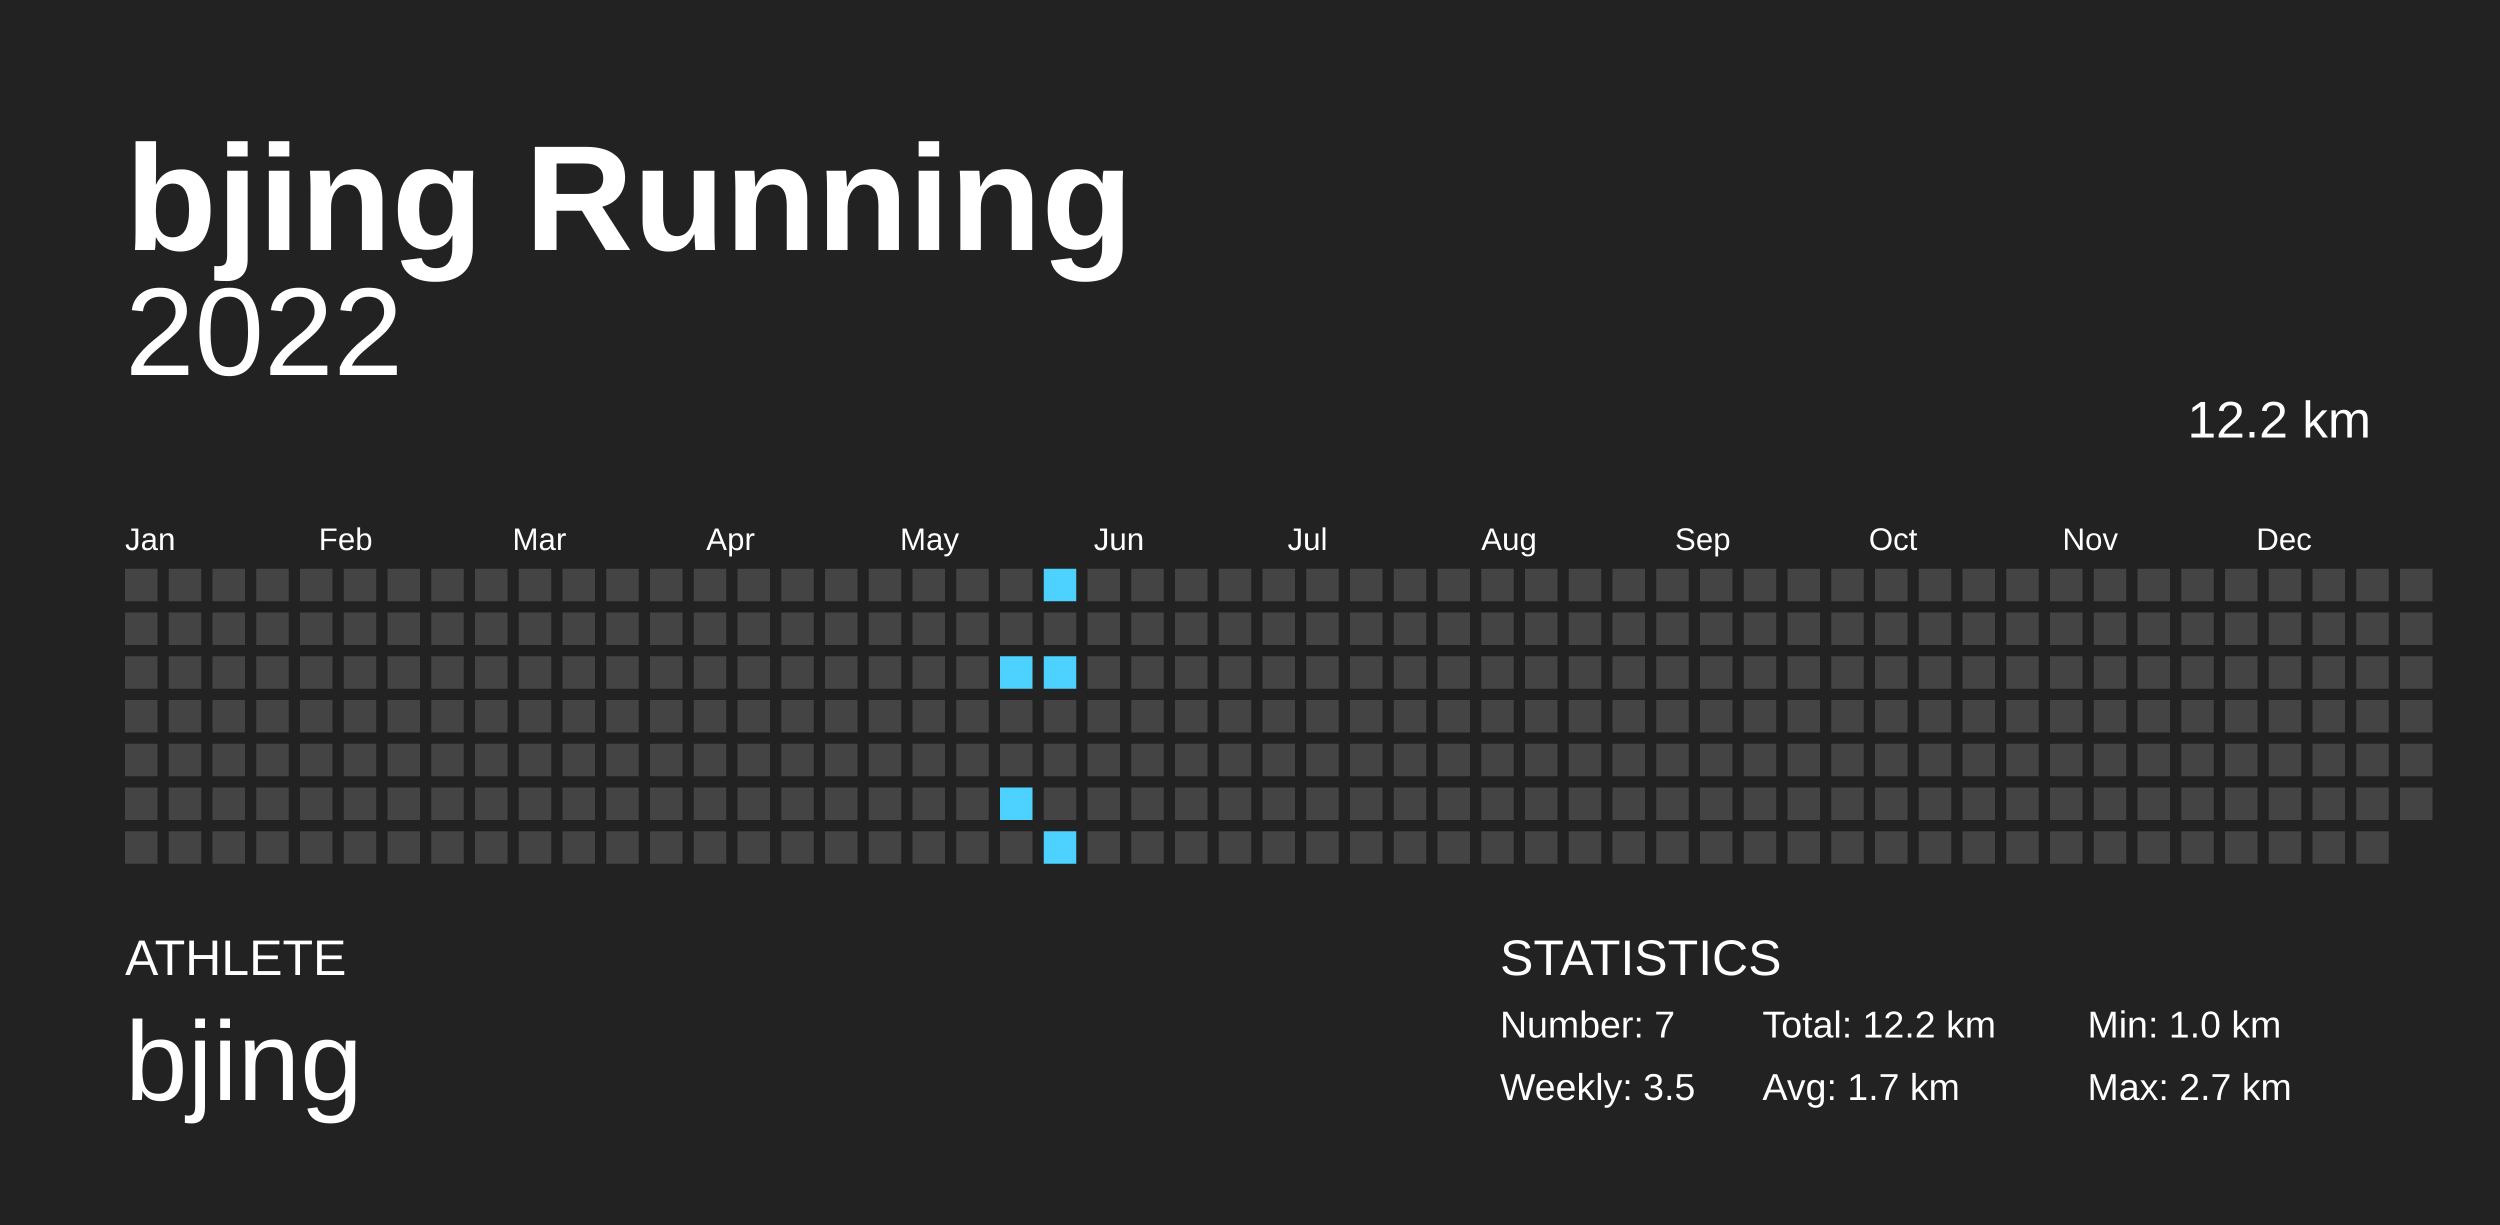
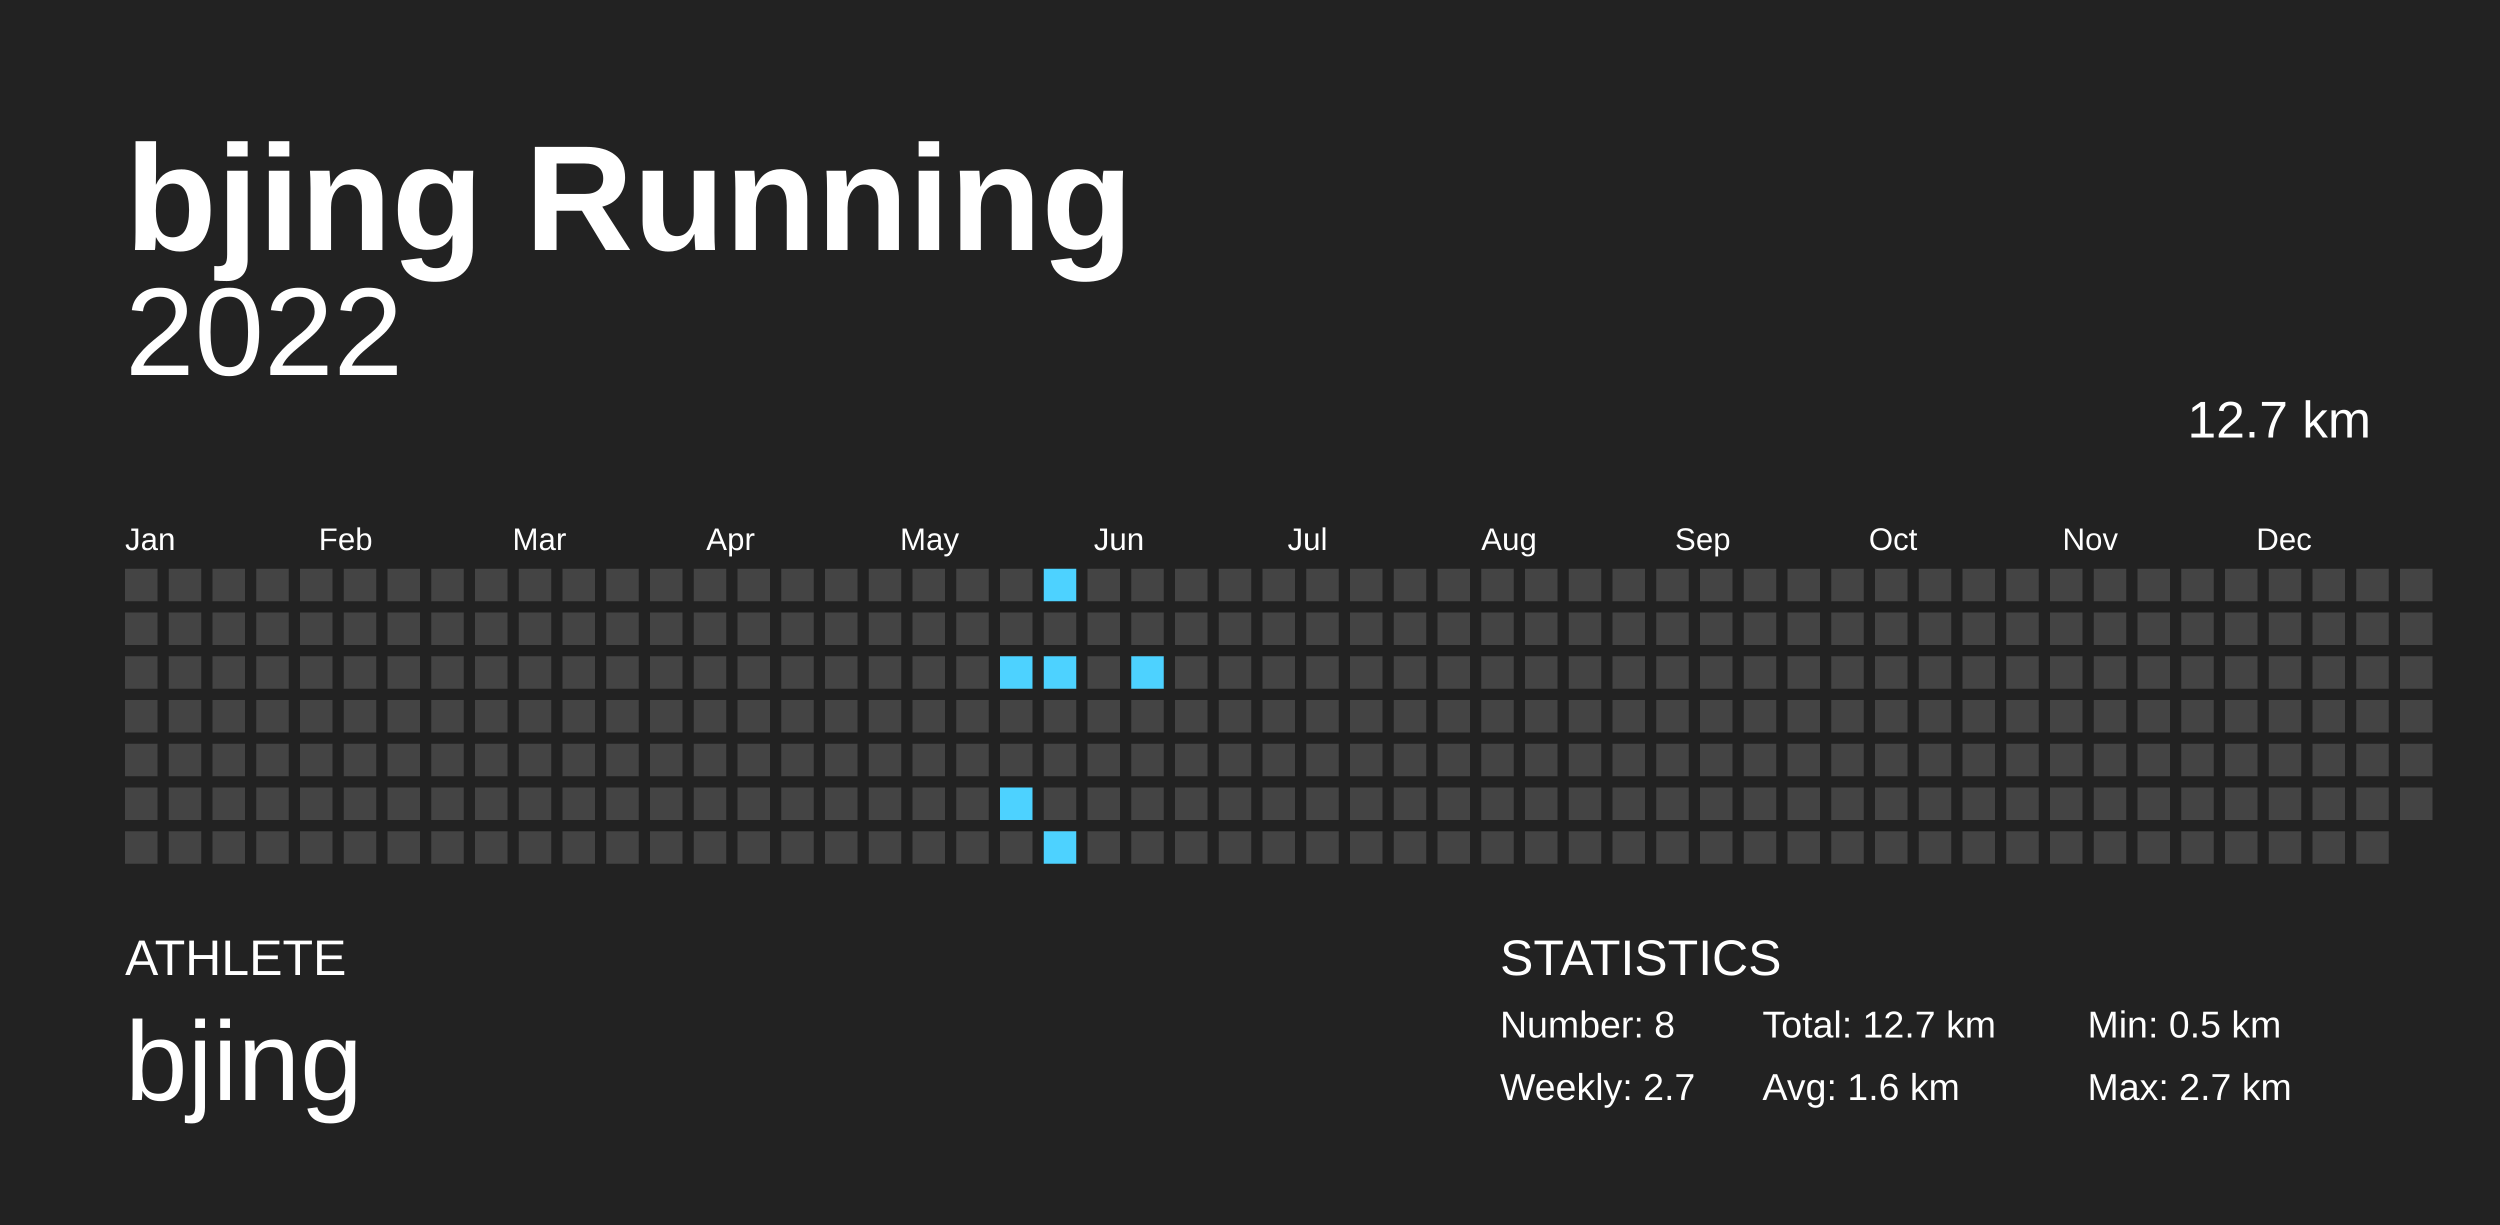
<svg xmlns="http://www.w3.org/2000/svg" baseProfile="full" height="98mm" version="1.1" viewBox="0,0,200,98" width="200mm">
  <defs />
  <rect fill="#222222" height="98" width="200" x="0" y="0" />
  <text fill="#FFFFFF" style="font-size:12px; font-family:Arial; font-weight:bold;" x="10" y="20">bjing Running</text>
  <text fill="#FFFFFF" style="font-size:4px; font-family:Arial" x="10" y="78">ATHLETE</text>
  <text fill="#FFFFFF" style="font-size:9px; font-family:Arial" x="10" y="88">bjing</text>
  <text fill="#FFFFFF" style="font-size:4px; font-family:Arial" x="120" y="78">STATISTICS</text>
-   <text fill="#FFFFFF" style="font-size:3px; font-family:Arial" x="120" y="83">Number: 7</text>
-   <text fill="#FFFFFF" style="font-size:3px; font-family:Arial" x="120" y="88">Weekly: 3.5</text>
-   <text fill="#FFFFFF" style="font-size:3px; font-family:Arial" x="141" y="83">Total: 12.2 km</text>
-   <text fill="#FFFFFF" style="font-size:3px; font-family:Arial" x="141" y="88">Avg: 1.7 km</text>
-   <text fill="#FFFFFF" style="font-size:3px; font-family:Arial" x="167" y="83">Min: 1.0 km</text>
+   <text fill="#FFFFFF" style="font-size:3px; font-family:Arial" x="120" y="83">Number: 8</text>
+   <text fill="#FFFFFF" style="font-size:3px; font-family:Arial" x="120" y="88">Weekly: 2.7</text>
+   <text fill="#FFFFFF" style="font-size:3px; font-family:Arial" x="141" y="83">Total: 12.7 km</text>
+   <text fill="#FFFFFF" style="font-size:3px; font-family:Arial" x="141" y="88">Avg: 1.6 km</text>
+   <text fill="#FFFFFF" style="font-size:3px; font-family:Arial" x="167" y="83">Min: 0.5 km</text>
  <text fill="#FFFFFF" style="font-size:3px; font-family:Arial" x="167" y="88">Max: 2.7 km</text>
  <text alignment-baseline="hanging" fill="#FFFFFF" style="font-size:10.0px; font-family:Arial;" x="10" y="30">2022</text>
-   <text alignment-baseline="hanging" fill="#FFFFFF" style="font-size:4.125px; font-family:Arial;" x="175" y="35">12.2 km</text>
+   <text alignment-baseline="hanging" fill="#FFFFFF" style="font-size:4.125px; font-family:Arial;" x="175" y="35">12.7 km</text>
  <text fill="#FFFFFF" style="font-size:2.5px; font-family:Arial" x="10.0" y="44">Jan</text>
  <text fill="#FFFFFF" style="font-size:2.5px; font-family:Arial" x="25.5" y="44">Feb</text>
  <text fill="#FFFFFF" style="font-size:2.5px; font-family:Arial" x="41.0" y="44">Mar</text>
  <text fill="#FFFFFF" style="font-size:2.5px; font-family:Arial" x="56.5" y="44">Apr</text>
  <text fill="#FFFFFF" style="font-size:2.5px; font-family:Arial" x="72.0" y="44">May</text>
  <text fill="#FFFFFF" style="font-size:2.5px; font-family:Arial" x="87.5" y="44">Jun</text>
  <text fill="#FFFFFF" style="font-size:2.5px; font-family:Arial" x="103.0" y="44">Jul</text>
  <text fill="#FFFFFF" style="font-size:2.5px; font-family:Arial" x="118.5" y="44">Aug</text>
  <text fill="#FFFFFF" style="font-size:2.5px; font-family:Arial" x="134.0" y="44">Sep</text>
  <text fill="#FFFFFF" style="font-size:2.5px; font-family:Arial" x="149.5" y="44">Oct</text>
  <text fill="#FFFFFF" style="font-size:2.5px; font-family:Arial" x="165.0" y="44">Nov</text>
  <text fill="#FFFFFF" style="font-size:2.5px; font-family:Arial" x="180.5" y="44">Dec</text>
  <rect fill="#444444" height="2.6" width="2.6" x="10.0" y="45.5" />
  <rect fill="#444444" height="2.6" width="2.6" x="10.0" y="49.0" />
  <rect fill="#444444" height="2.6" width="2.6" x="10.0" y="52.5" />
  <rect fill="#444444" height="2.6" width="2.6" x="10.0" y="56.0" />
  <rect fill="#444444" height="2.6" width="2.6" x="10.0" y="59.5" />
  <rect fill="#444444" height="2.6" width="2.6" x="10.0" y="63.0" />
  <rect fill="#444444" height="2.6" width="2.6" x="10.0" y="66.5" />
  <rect fill="#444444" height="2.6" width="2.6" x="13.5" y="45.5" />
  <rect fill="#444444" height="2.6" width="2.6" x="13.5" y="49.0" />
  <rect fill="#444444" height="2.6" width="2.6" x="13.5" y="52.5" />
  <rect fill="#444444" height="2.6" width="2.6" x="13.5" y="56.0" />
  <rect fill="#444444" height="2.6" width="2.6" x="13.5" y="59.5" />
  <rect fill="#444444" height="2.6" width="2.6" x="13.5" y="63.0" />
  <rect fill="#444444" height="2.6" width="2.6" x="13.5" y="66.5" />
  <rect fill="#444444" height="2.6" width="2.6" x="17.0" y="45.5" />
  <rect fill="#444444" height="2.6" width="2.6" x="17.0" y="49.0" />
  <rect fill="#444444" height="2.6" width="2.6" x="17.0" y="52.5" />
  <rect fill="#444444" height="2.6" width="2.6" x="17.0" y="56.0" />
  <rect fill="#444444" height="2.6" width="2.6" x="17.0" y="59.5" />
  <rect fill="#444444" height="2.6" width="2.6" x="17.0" y="63.0" />
  <rect fill="#444444" height="2.6" width="2.6" x="17.0" y="66.5" />
  <rect fill="#444444" height="2.6" width="2.6" x="20.5" y="45.5" />
  <rect fill="#444444" height="2.6" width="2.6" x="20.5" y="49.0" />
  <rect fill="#444444" height="2.6" width="2.6" x="20.5" y="52.5" />
  <rect fill="#444444" height="2.6" width="2.6" x="20.5" y="56.0" />
  <rect fill="#444444" height="2.6" width="2.6" x="20.5" y="59.5" />
  <rect fill="#444444" height="2.6" width="2.6" x="20.5" y="63.0" />
  <rect fill="#444444" height="2.6" width="2.6" x="20.5" y="66.5" />
  <rect fill="#444444" height="2.6" width="2.6" x="24.0" y="45.5" />
  <rect fill="#444444" height="2.6" width="2.6" x="24.0" y="49.0" />
  <rect fill="#444444" height="2.6" width="2.6" x="24.0" y="52.5" />
  <rect fill="#444444" height="2.6" width="2.6" x="24.0" y="56.0" />
  <rect fill="#444444" height="2.6" width="2.6" x="24.0" y="59.5" />
  <rect fill="#444444" height="2.6" width="2.6" x="24.0" y="63.0" />
  <rect fill="#444444" height="2.6" width="2.6" x="24.0" y="66.5" />
  <rect fill="#444444" height="2.6" width="2.6" x="27.5" y="45.5" />
  <rect fill="#444444" height="2.6" width="2.6" x="27.5" y="49.0" />
  <rect fill="#444444" height="2.6" width="2.6" x="27.5" y="52.5" />
  <rect fill="#444444" height="2.6" width="2.6" x="27.5" y="56.0" />
  <rect fill="#444444" height="2.6" width="2.6" x="27.5" y="59.5" />
  <rect fill="#444444" height="2.6" width="2.6" x="27.5" y="63.0" />
  <rect fill="#444444" height="2.6" width="2.6" x="27.5" y="66.5" />
  <rect fill="#444444" height="2.6" width="2.6" x="31.0" y="45.5" />
  <rect fill="#444444" height="2.6" width="2.6" x="31.0" y="49.0" />
  <rect fill="#444444" height="2.6" width="2.6" x="31.0" y="52.5" />
  <rect fill="#444444" height="2.6" width="2.6" x="31.0" y="56.0" />
  <rect fill="#444444" height="2.6" width="2.6" x="31.0" y="59.5" />
  <rect fill="#444444" height="2.6" width="2.6" x="31.0" y="63.0" />
  <rect fill="#444444" height="2.6" width="2.6" x="31.0" y="66.5" />
  <rect fill="#444444" height="2.6" width="2.6" x="34.5" y="45.5" />
  <rect fill="#444444" height="2.6" width="2.6" x="34.5" y="49.0" />
  <rect fill="#444444" height="2.6" width="2.6" x="34.5" y="52.5" />
  <rect fill="#444444" height="2.6" width="2.6" x="34.5" y="56.0" />
  <rect fill="#444444" height="2.6" width="2.6" x="34.5" y="59.5" />
  <rect fill="#444444" height="2.6" width="2.6" x="34.5" y="63.0" />
  <rect fill="#444444" height="2.6" width="2.6" x="34.5" y="66.5" />
  <rect fill="#444444" height="2.6" width="2.6" x="38.0" y="45.5" />
  <rect fill="#444444" height="2.6" width="2.6" x="38.0" y="49.0" />
  <rect fill="#444444" height="2.6" width="2.6" x="38.0" y="52.5" />
  <rect fill="#444444" height="2.6" width="2.6" x="38.0" y="56.0" />
  <rect fill="#444444" height="2.6" width="2.6" x="38.0" y="59.5" />
  <rect fill="#444444" height="2.6" width="2.6" x="38.0" y="63.0" />
  <rect fill="#444444" height="2.6" width="2.6" x="38.0" y="66.5" />
  <rect fill="#444444" height="2.6" width="2.6" x="41.5" y="45.5" />
  <rect fill="#444444" height="2.6" width="2.6" x="41.5" y="49.0" />
  <rect fill="#444444" height="2.6" width="2.6" x="41.5" y="52.5" />
  <rect fill="#444444" height="2.6" width="2.6" x="41.5" y="56.0" />
  <rect fill="#444444" height="2.6" width="2.6" x="41.5" y="59.5" />
  <rect fill="#444444" height="2.6" width="2.6" x="41.5" y="63.0" />
  <rect fill="#444444" height="2.6" width="2.6" x="41.5" y="66.5" />
  <rect fill="#444444" height="2.6" width="2.6" x="45.0" y="45.5" />
  <rect fill="#444444" height="2.6" width="2.6" x="45.0" y="49.0" />
  <rect fill="#444444" height="2.6" width="2.6" x="45.0" y="52.5" />
  <rect fill="#444444" height="2.6" width="2.6" x="45.0" y="56.0" />
  <rect fill="#444444" height="2.6" width="2.6" x="45.0" y="59.5" />
  <rect fill="#444444" height="2.6" width="2.6" x="45.0" y="63.0" />
  <rect fill="#444444" height="2.6" width="2.6" x="45.0" y="66.5" />
  <rect fill="#444444" height="2.6" width="2.6" x="48.5" y="45.5" />
  <rect fill="#444444" height="2.6" width="2.6" x="48.5" y="49.0" />
  <rect fill="#444444" height="2.6" width="2.6" x="48.5" y="52.5" />
  <rect fill="#444444" height="2.6" width="2.6" x="48.5" y="56.0" />
  <rect fill="#444444" height="2.6" width="2.6" x="48.5" y="59.5" />
  <rect fill="#444444" height="2.6" width="2.6" x="48.5" y="63.0" />
  <rect fill="#444444" height="2.6" width="2.6" x="48.5" y="66.5" />
  <rect fill="#444444" height="2.6" width="2.6" x="52.0" y="45.5" />
  <rect fill="#444444" height="2.6" width="2.6" x="52.0" y="49.0" />
  <rect fill="#444444" height="2.6" width="2.6" x="52.0" y="52.5" />
  <rect fill="#444444" height="2.6" width="2.6" x="52.0" y="56.0" />
  <rect fill="#444444" height="2.6" width="2.6" x="52.0" y="59.5" />
  <rect fill="#444444" height="2.6" width="2.6" x="52.0" y="63.0" />
  <rect fill="#444444" height="2.6" width="2.6" x="52.0" y="66.5" />
  <rect fill="#444444" height="2.6" width="2.6" x="55.5" y="45.5" />
  <rect fill="#444444" height="2.6" width="2.6" x="55.5" y="49.0" />
  <rect fill="#444444" height="2.6" width="2.6" x="55.5" y="52.5" />
  <rect fill="#444444" height="2.6" width="2.6" x="55.5" y="56.0" />
  <rect fill="#444444" height="2.6" width="2.6" x="55.5" y="59.5" />
  <rect fill="#444444" height="2.6" width="2.6" x="55.5" y="63.0" />
  <rect fill="#444444" height="2.6" width="2.6" x="55.5" y="66.5" />
  <rect fill="#444444" height="2.6" width="2.6" x="59.0" y="45.5" />
  <rect fill="#444444" height="2.6" width="2.6" x="59.0" y="49.0" />
  <rect fill="#444444" height="2.6" width="2.6" x="59.0" y="52.5" />
  <rect fill="#444444" height="2.6" width="2.6" x="59.0" y="56.0" />
  <rect fill="#444444" height="2.6" width="2.6" x="59.0" y="59.5" />
  <rect fill="#444444" height="2.6" width="2.6" x="59.0" y="63.0" />
  <rect fill="#444444" height="2.6" width="2.6" x="59.0" y="66.5" />
  <rect fill="#444444" height="2.6" width="2.6" x="62.5" y="45.5" />
  <rect fill="#444444" height="2.6" width="2.6" x="62.5" y="49.0" />
  <rect fill="#444444" height="2.6" width="2.6" x="62.5" y="52.5" />
  <rect fill="#444444" height="2.6" width="2.6" x="62.5" y="56.0" />
  <rect fill="#444444" height="2.6" width="2.6" x="62.5" y="59.5" />
  <rect fill="#444444" height="2.6" width="2.6" x="62.5" y="63.0" />
  <rect fill="#444444" height="2.6" width="2.6" x="62.5" y="66.5" />
  <rect fill="#444444" height="2.6" width="2.6" x="66.0" y="45.5" />
  <rect fill="#444444" height="2.6" width="2.6" x="66.0" y="49.0" />
  <rect fill="#444444" height="2.6" width="2.6" x="66.0" y="52.5" />
  <rect fill="#444444" height="2.6" width="2.6" x="66.0" y="56.0" />
  <rect fill="#444444" height="2.6" width="2.6" x="66.0" y="59.5" />
  <rect fill="#444444" height="2.6" width="2.6" x="66.0" y="63.0" />
  <rect fill="#444444" height="2.6" width="2.6" x="66.0" y="66.5" />
  <rect fill="#444444" height="2.6" width="2.6" x="69.5" y="45.5" />
  <rect fill="#444444" height="2.6" width="2.6" x="69.5" y="49.0" />
  <rect fill="#444444" height="2.6" width="2.6" x="69.5" y="52.5" />
  <rect fill="#444444" height="2.6" width="2.6" x="69.5" y="56.0" />
  <rect fill="#444444" height="2.6" width="2.6" x="69.5" y="59.5" />
  <rect fill="#444444" height="2.6" width="2.6" x="69.5" y="63.0" />
  <rect fill="#444444" height="2.6" width="2.6" x="69.5" y="66.5" />
  <rect fill="#444444" height="2.6" width="2.6" x="73.0" y="45.5" />
  <rect fill="#444444" height="2.6" width="2.6" x="73.0" y="49.0" />
  <rect fill="#444444" height="2.6" width="2.6" x="73.0" y="52.5" />
  <rect fill="#444444" height="2.6" width="2.6" x="73.0" y="56.0" />
  <rect fill="#444444" height="2.6" width="2.6" x="73.0" y="59.5" />
  <rect fill="#444444" height="2.6" width="2.6" x="73.0" y="63.0" />
  <rect fill="#444444" height="2.6" width="2.6" x="73.0" y="66.5" />
  <rect fill="#444444" height="2.6" width="2.6" x="76.5" y="45.5" />
  <rect fill="#444444" height="2.6" width="2.6" x="76.5" y="49.0" />
  <rect fill="#444444" height="2.6" width="2.6" x="76.5" y="52.5" />
  <rect fill="#444444" height="2.6" width="2.6" x="76.5" y="56.0" />
  <rect fill="#444444" height="2.6" width="2.6" x="76.5" y="59.5" />
  <rect fill="#444444" height="2.6" width="2.6" x="76.5" y="63.0" />
  <rect fill="#444444" height="2.6" width="2.6" x="76.5" y="66.5" />
  <rect fill="#444444" height="2.6" width="2.6" x="80.0" y="45.5" />
  <rect fill="#444444" height="2.6" width="2.6" x="80.0" y="49.0" />
  <rect fill="#4dd2ff" height="2.6" width="2.6" x="80.0" y="52.5" />
  <rect fill="#444444" height="2.6" width="2.6" x="80.0" y="56.0" />
  <rect fill="#444444" height="2.6" width="2.6" x="80.0" y="59.5" />
  <rect fill="#4dd2ff" height="2.6" width="2.6" x="80.0" y="63.0" />
  <rect fill="#444444" height="2.6" width="2.6" x="80.0" y="66.5" />
  <rect fill="#4dd2ff" height="2.6" width="2.6" x="83.5" y="45.5" />
  <rect fill="#444444" height="2.6" width="2.6" x="83.5" y="49.0" />
  <rect fill="#4dd2ff" height="2.6" width="2.6" x="83.5" y="52.5" />
  <rect fill="#444444" height="2.6" width="2.6" x="83.5" y="56.0" />
  <rect fill="#444444" height="2.6" width="2.6" x="83.5" y="59.5" />
  <rect fill="#444444" height="2.6" width="2.6" x="83.5" y="63.0" />
  <rect fill="#4dd2ff" height="2.6" width="2.6" x="83.5" y="66.5" />
  <rect fill="#444444" height="2.6" width="2.6" x="87.0" y="45.5" />
  <rect fill="#444444" height="2.6" width="2.6" x="87.0" y="49.0" />
  <rect fill="#444444" height="2.6" width="2.6" x="87.0" y="52.5" />
  <rect fill="#444444" height="2.6" width="2.6" x="87.0" y="56.0" />
  <rect fill="#444444" height="2.6" width="2.6" x="87.0" y="59.5" />
  <rect fill="#444444" height="2.6" width="2.6" x="87.0" y="63.0" />
  <rect fill="#444444" height="2.6" width="2.6" x="87.0" y="66.5" />
  <rect fill="#444444" height="2.6" width="2.6" x="90.5" y="45.5" />
  <rect fill="#444444" height="2.6" width="2.6" x="90.5" y="49.0" />
-   <rect fill="#444444" height="2.6" width="2.6" x="90.5" y="52.5" />
+   <rect fill="#4dd2ff" height="2.6" width="2.6" x="90.5" y="52.5" />
  <rect fill="#444444" height="2.6" width="2.6" x="90.5" y="56.0" />
  <rect fill="#444444" height="2.6" width="2.6" x="90.5" y="59.5" />
  <rect fill="#444444" height="2.6" width="2.6" x="90.5" y="63.0" />
  <rect fill="#444444" height="2.6" width="2.6" x="90.5" y="66.5" />
  <rect fill="#444444" height="2.6" width="2.6" x="94.0" y="45.5" />
  <rect fill="#444444" height="2.6" width="2.6" x="94.0" y="49.0" />
  <rect fill="#444444" height="2.6" width="2.6" x="94.0" y="52.5" />
  <rect fill="#444444" height="2.6" width="2.6" x="94.0" y="56.0" />
  <rect fill="#444444" height="2.6" width="2.6" x="94.0" y="59.5" />
  <rect fill="#444444" height="2.6" width="2.6" x="94.0" y="63.0" />
  <rect fill="#444444" height="2.6" width="2.6" x="94.0" y="66.5" />
  <rect fill="#444444" height="2.6" width="2.6" x="97.5" y="45.5" />
  <rect fill="#444444" height="2.6" width="2.6" x="97.5" y="49.0" />
  <rect fill="#444444" height="2.6" width="2.6" x="97.5" y="52.5" />
  <rect fill="#444444" height="2.6" width="2.6" x="97.5" y="56.0" />
  <rect fill="#444444" height="2.6" width="2.6" x="97.5" y="59.5" />
  <rect fill="#444444" height="2.6" width="2.6" x="97.5" y="63.0" />
  <rect fill="#444444" height="2.6" width="2.6" x="97.5" y="66.5" />
  <rect fill="#444444" height="2.6" width="2.6" x="101.0" y="45.5" />
  <rect fill="#444444" height="2.6" width="2.6" x="101.0" y="49.0" />
  <rect fill="#444444" height="2.6" width="2.6" x="101.0" y="52.5" />
  <rect fill="#444444" height="2.6" width="2.6" x="101.0" y="56.0" />
  <rect fill="#444444" height="2.6" width="2.6" x="101.0" y="59.5" />
  <rect fill="#444444" height="2.6" width="2.6" x="101.0" y="63.0" />
  <rect fill="#444444" height="2.6" width="2.6" x="101.0" y="66.5" />
  <rect fill="#444444" height="2.6" width="2.6" x="104.5" y="45.5" />
  <rect fill="#444444" height="2.6" width="2.6" x="104.5" y="49.0" />
  <rect fill="#444444" height="2.6" width="2.6" x="104.5" y="52.5" />
  <rect fill="#444444" height="2.6" width="2.6" x="104.5" y="56.0" />
  <rect fill="#444444" height="2.6" width="2.6" x="104.5" y="59.5" />
  <rect fill="#444444" height="2.6" width="2.6" x="104.5" y="63.0" />
  <rect fill="#444444" height="2.6" width="2.6" x="104.5" y="66.5" />
  <rect fill="#444444" height="2.6" width="2.6" x="108.0" y="45.5" />
  <rect fill="#444444" height="2.6" width="2.6" x="108.0" y="49.0" />
  <rect fill="#444444" height="2.6" width="2.6" x="108.0" y="52.5" />
  <rect fill="#444444" height="2.6" width="2.6" x="108.0" y="56.0" />
  <rect fill="#444444" height="2.6" width="2.6" x="108.0" y="59.5" />
  <rect fill="#444444" height="2.6" width="2.6" x="108.0" y="63.0" />
  <rect fill="#444444" height="2.6" width="2.6" x="108.0" y="66.5" />
  <rect fill="#444444" height="2.6" width="2.6" x="111.5" y="45.5" />
  <rect fill="#444444" height="2.6" width="2.6" x="111.5" y="49.0" />
  <rect fill="#444444" height="2.6" width="2.6" x="111.5" y="52.5" />
  <rect fill="#444444" height="2.6" width="2.6" x="111.5" y="56.0" />
  <rect fill="#444444" height="2.6" width="2.6" x="111.5" y="59.5" />
  <rect fill="#444444" height="2.6" width="2.6" x="111.5" y="63.0" />
  <rect fill="#444444" height="2.6" width="2.6" x="111.5" y="66.5" />
  <rect fill="#444444" height="2.6" width="2.6" x="115.0" y="45.5" />
  <rect fill="#444444" height="2.6" width="2.6" x="115.0" y="49.0" />
  <rect fill="#444444" height="2.6" width="2.6" x="115.0" y="52.5" />
  <rect fill="#444444" height="2.6" width="2.6" x="115.0" y="56.0" />
  <rect fill="#444444" height="2.6" width="2.6" x="115.0" y="59.5" />
  <rect fill="#444444" height="2.6" width="2.6" x="115.0" y="63.0" />
  <rect fill="#444444" height="2.6" width="2.6" x="115.0" y="66.5" />
  <rect fill="#444444" height="2.6" width="2.6" x="118.5" y="45.5" />
  <rect fill="#444444" height="2.6" width="2.6" x="118.5" y="49.0" />
  <rect fill="#444444" height="2.6" width="2.6" x="118.5" y="52.5" />
  <rect fill="#444444" height="2.6" width="2.6" x="118.5" y="56.0" />
  <rect fill="#444444" height="2.6" width="2.6" x="118.5" y="59.5" />
  <rect fill="#444444" height="2.6" width="2.6" x="118.5" y="63.0" />
  <rect fill="#444444" height="2.6" width="2.6" x="118.5" y="66.5" />
  <rect fill="#444444" height="2.6" width="2.6" x="122.0" y="45.5" />
  <rect fill="#444444" height="2.6" width="2.6" x="122.0" y="49.0" />
  <rect fill="#444444" height="2.6" width="2.6" x="122.0" y="52.5" />
  <rect fill="#444444" height="2.6" width="2.6" x="122.0" y="56.0" />
  <rect fill="#444444" height="2.6" width="2.6" x="122.0" y="59.5" />
  <rect fill="#444444" height="2.6" width="2.6" x="122.0" y="63.0" />
  <rect fill="#444444" height="2.6" width="2.6" x="122.0" y="66.5" />
  <rect fill="#444444" height="2.6" width="2.6" x="125.5" y="45.5" />
  <rect fill="#444444" height="2.6" width="2.6" x="125.5" y="49.0" />
  <rect fill="#444444" height="2.6" width="2.6" x="125.5" y="52.5" />
  <rect fill="#444444" height="2.6" width="2.6" x="125.5" y="56.0" />
  <rect fill="#444444" height="2.6" width="2.6" x="125.5" y="59.5" />
  <rect fill="#444444" height="2.6" width="2.6" x="125.5" y="63.0" />
  <rect fill="#444444" height="2.6" width="2.6" x="125.5" y="66.5" />
  <rect fill="#444444" height="2.6" width="2.6" x="129.0" y="45.5" />
  <rect fill="#444444" height="2.6" width="2.6" x="129.0" y="49.0" />
  <rect fill="#444444" height="2.6" width="2.6" x="129.0" y="52.5" />
  <rect fill="#444444" height="2.6" width="2.6" x="129.0" y="56.0" />
  <rect fill="#444444" height="2.6" width="2.6" x="129.0" y="59.5" />
  <rect fill="#444444" height="2.6" width="2.6" x="129.0" y="63.0" />
  <rect fill="#444444" height="2.6" width="2.6" x="129.0" y="66.5" />
  <rect fill="#444444" height="2.6" width="2.6" x="132.5" y="45.5" />
  <rect fill="#444444" height="2.6" width="2.6" x="132.5" y="49.0" />
  <rect fill="#444444" height="2.6" width="2.6" x="132.5" y="52.5" />
  <rect fill="#444444" height="2.6" width="2.6" x="132.5" y="56.0" />
  <rect fill="#444444" height="2.6" width="2.6" x="132.5" y="59.5" />
  <rect fill="#444444" height="2.6" width="2.6" x="132.5" y="63.0" />
  <rect fill="#444444" height="2.6" width="2.6" x="132.5" y="66.5" />
  <rect fill="#444444" height="2.6" width="2.6" x="136.0" y="45.5" />
  <rect fill="#444444" height="2.6" width="2.6" x="136.0" y="49.0" />
  <rect fill="#444444" height="2.6" width="2.6" x="136.0" y="52.5" />
  <rect fill="#444444" height="2.6" width="2.6" x="136.0" y="56.0" />
  <rect fill="#444444" height="2.6" width="2.6" x="136.0" y="59.5" />
  <rect fill="#444444" height="2.6" width="2.6" x="136.0" y="63.0" />
  <rect fill="#444444" height="2.6" width="2.6" x="136.0" y="66.5" />
  <rect fill="#444444" height="2.6" width="2.6" x="139.5" y="45.5" />
  <rect fill="#444444" height="2.6" width="2.6" x="139.5" y="49.0" />
  <rect fill="#444444" height="2.6" width="2.6" x="139.5" y="52.5" />
  <rect fill="#444444" height="2.6" width="2.6" x="139.5" y="56.0" />
  <rect fill="#444444" height="2.6" width="2.6" x="139.5" y="59.5" />
  <rect fill="#444444" height="2.6" width="2.6" x="139.5" y="63.0" />
  <rect fill="#444444" height="2.6" width="2.6" x="139.5" y="66.5" />
  <rect fill="#444444" height="2.6" width="2.6" x="143.0" y="45.5" />
  <rect fill="#444444" height="2.6" width="2.6" x="143.0" y="49.0" />
  <rect fill="#444444" height="2.6" width="2.6" x="143.0" y="52.5" />
  <rect fill="#444444" height="2.6" width="2.6" x="143.0" y="56.0" />
  <rect fill="#444444" height="2.6" width="2.6" x="143.0" y="59.5" />
  <rect fill="#444444" height="2.6" width="2.6" x="143.0" y="63.0" />
  <rect fill="#444444" height="2.6" width="2.6" x="143.0" y="66.5" />
  <rect fill="#444444" height="2.6" width="2.6" x="146.5" y="45.5" />
  <rect fill="#444444" height="2.6" width="2.6" x="146.5" y="49.0" />
  <rect fill="#444444" height="2.6" width="2.6" x="146.5" y="52.5" />
  <rect fill="#444444" height="2.6" width="2.6" x="146.5" y="56.0" />
  <rect fill="#444444" height="2.6" width="2.6" x="146.5" y="59.5" />
  <rect fill="#444444" height="2.6" width="2.6" x="146.5" y="63.0" />
  <rect fill="#444444" height="2.6" width="2.6" x="146.5" y="66.5" />
  <rect fill="#444444" height="2.6" width="2.6" x="150.0" y="45.5" />
  <rect fill="#444444" height="2.6" width="2.6" x="150.0" y="49.0" />
  <rect fill="#444444" height="2.6" width="2.6" x="150.0" y="52.5" />
  <rect fill="#444444" height="2.6" width="2.6" x="150.0" y="56.0" />
  <rect fill="#444444" height="2.6" width="2.6" x="150.0" y="59.5" />
  <rect fill="#444444" height="2.6" width="2.6" x="150.0" y="63.0" />
  <rect fill="#444444" height="2.6" width="2.6" x="150.0" y="66.5" />
  <rect fill="#444444" height="2.6" width="2.6" x="153.5" y="45.5" />
  <rect fill="#444444" height="2.6" width="2.6" x="153.5" y="49.0" />
  <rect fill="#444444" height="2.6" width="2.6" x="153.5" y="52.5" />
  <rect fill="#444444" height="2.6" width="2.6" x="153.5" y="56.0" />
  <rect fill="#444444" height="2.6" width="2.6" x="153.5" y="59.5" />
  <rect fill="#444444" height="2.6" width="2.6" x="153.5" y="63.0" />
  <rect fill="#444444" height="2.6" width="2.6" x="153.5" y="66.5" />
  <rect fill="#444444" height="2.6" width="2.6" x="157.0" y="45.5" />
  <rect fill="#444444" height="2.6" width="2.6" x="157.0" y="49.0" />
  <rect fill="#444444" height="2.6" width="2.6" x="157.0" y="52.5" />
  <rect fill="#444444" height="2.6" width="2.6" x="157.0" y="56.0" />
  <rect fill="#444444" height="2.6" width="2.6" x="157.0" y="59.5" />
  <rect fill="#444444" height="2.6" width="2.6" x="157.0" y="63.0" />
  <rect fill="#444444" height="2.6" width="2.6" x="157.0" y="66.5" />
  <rect fill="#444444" height="2.6" width="2.6" x="160.5" y="45.5" />
  <rect fill="#444444" height="2.6" width="2.6" x="160.5" y="49.0" />
  <rect fill="#444444" height="2.6" width="2.6" x="160.5" y="52.5" />
  <rect fill="#444444" height="2.6" width="2.6" x="160.5" y="56.0" />
  <rect fill="#444444" height="2.6" width="2.6" x="160.5" y="59.5" />
  <rect fill="#444444" height="2.6" width="2.6" x="160.5" y="63.0" />
  <rect fill="#444444" height="2.6" width="2.6" x="160.5" y="66.5" />
  <rect fill="#444444" height="2.6" width="2.6" x="164.0" y="45.5" />
  <rect fill="#444444" height="2.6" width="2.6" x="164.0" y="49.0" />
  <rect fill="#444444" height="2.6" width="2.6" x="164.0" y="52.5" />
  <rect fill="#444444" height="2.6" width="2.6" x="164.0" y="56.0" />
  <rect fill="#444444" height="2.6" width="2.6" x="164.0" y="59.5" />
  <rect fill="#444444" height="2.6" width="2.6" x="164.0" y="63.0" />
  <rect fill="#444444" height="2.6" width="2.6" x="164.0" y="66.5" />
  <rect fill="#444444" height="2.6" width="2.6" x="167.5" y="45.5" />
  <rect fill="#444444" height="2.6" width="2.6" x="167.5" y="49.0" />
  <rect fill="#444444" height="2.6" width="2.6" x="167.5" y="52.5" />
  <rect fill="#444444" height="2.6" width="2.6" x="167.5" y="56.0" />
  <rect fill="#444444" height="2.6" width="2.6" x="167.5" y="59.5" />
  <rect fill="#444444" height="2.6" width="2.6" x="167.5" y="63.0" />
  <rect fill="#444444" height="2.6" width="2.6" x="167.5" y="66.5" />
  <rect fill="#444444" height="2.6" width="2.6" x="171.0" y="45.5" />
  <rect fill="#444444" height="2.6" width="2.6" x="171.0" y="49.0" />
  <rect fill="#444444" height="2.6" width="2.6" x="171.0" y="52.5" />
  <rect fill="#444444" height="2.6" width="2.6" x="171.0" y="56.0" />
  <rect fill="#444444" height="2.6" width="2.6" x="171.0" y="59.5" />
  <rect fill="#444444" height="2.6" width="2.6" x="171.0" y="63.0" />
  <rect fill="#444444" height="2.6" width="2.6" x="171.0" y="66.5" />
  <rect fill="#444444" height="2.6" width="2.6" x="174.5" y="45.5" />
  <rect fill="#444444" height="2.6" width="2.6" x="174.5" y="49.0" />
  <rect fill="#444444" height="2.6" width="2.6" x="174.5" y="52.5" />
  <rect fill="#444444" height="2.6" width="2.6" x="174.5" y="56.0" />
  <rect fill="#444444" height="2.6" width="2.6" x="174.5" y="59.5" />
  <rect fill="#444444" height="2.6" width="2.6" x="174.5" y="63.0" />
  <rect fill="#444444" height="2.6" width="2.6" x="174.5" y="66.5" />
  <rect fill="#444444" height="2.6" width="2.6" x="178.0" y="45.5" />
  <rect fill="#444444" height="2.6" width="2.6" x="178.0" y="49.0" />
  <rect fill="#444444" height="2.6" width="2.6" x="178.0" y="52.5" />
  <rect fill="#444444" height="2.6" width="2.6" x="178.0" y="56.0" />
  <rect fill="#444444" height="2.6" width="2.6" x="178.0" y="59.5" />
  <rect fill="#444444" height="2.6" width="2.6" x="178.0" y="63.0" />
  <rect fill="#444444" height="2.6" width="2.6" x="178.0" y="66.5" />
  <rect fill="#444444" height="2.6" width="2.6" x="181.5" y="45.5" />
  <rect fill="#444444" height="2.6" width="2.6" x="181.5" y="49.0" />
  <rect fill="#444444" height="2.6" width="2.6" x="181.5" y="52.5" />
  <rect fill="#444444" height="2.6" width="2.6" x="181.5" y="56.0" />
  <rect fill="#444444" height="2.6" width="2.6" x="181.5" y="59.5" />
  <rect fill="#444444" height="2.6" width="2.6" x="181.5" y="63.0" />
  <rect fill="#444444" height="2.6" width="2.6" x="181.5" y="66.5" />
  <rect fill="#444444" height="2.6" width="2.6" x="185.0" y="45.5" />
  <rect fill="#444444" height="2.6" width="2.6" x="185.0" y="49.0" />
  <rect fill="#444444" height="2.6" width="2.6" x="185.0" y="52.5" />
  <rect fill="#444444" height="2.6" width="2.6" x="185.0" y="56.0" />
  <rect fill="#444444" height="2.6" width="2.6" x="185.0" y="59.5" />
  <rect fill="#444444" height="2.6" width="2.6" x="185.0" y="63.0" />
  <rect fill="#444444" height="2.6" width="2.6" x="185.0" y="66.5" />
  <rect fill="#444444" height="2.6" width="2.6" x="188.5" y="45.5" />
  <rect fill="#444444" height="2.6" width="2.6" x="188.5" y="49.0" />
  <rect fill="#444444" height="2.6" width="2.6" x="188.5" y="52.5" />
  <rect fill="#444444" height="2.6" width="2.6" x="188.5" y="56.0" />
  <rect fill="#444444" height="2.6" width="2.6" x="188.5" y="59.5" />
  <rect fill="#444444" height="2.6" width="2.6" x="188.5" y="63.0" />
  <rect fill="#444444" height="2.6" width="2.6" x="188.5" y="66.5" />
  <rect fill="#444444" height="2.6" width="2.6" x="192.0" y="45.5" />
  <rect fill="#444444" height="2.6" width="2.6" x="192.0" y="49.0" />
  <rect fill="#444444" height="2.6" width="2.6" x="192.0" y="52.5" />
  <rect fill="#444444" height="2.6" width="2.6" x="192.0" y="56.0" />
  <rect fill="#444444" height="2.6" width="2.6" x="192.0" y="59.5" />
  <rect fill="#444444" height="2.6" width="2.6" x="192.0" y="63.0" />
</svg>
